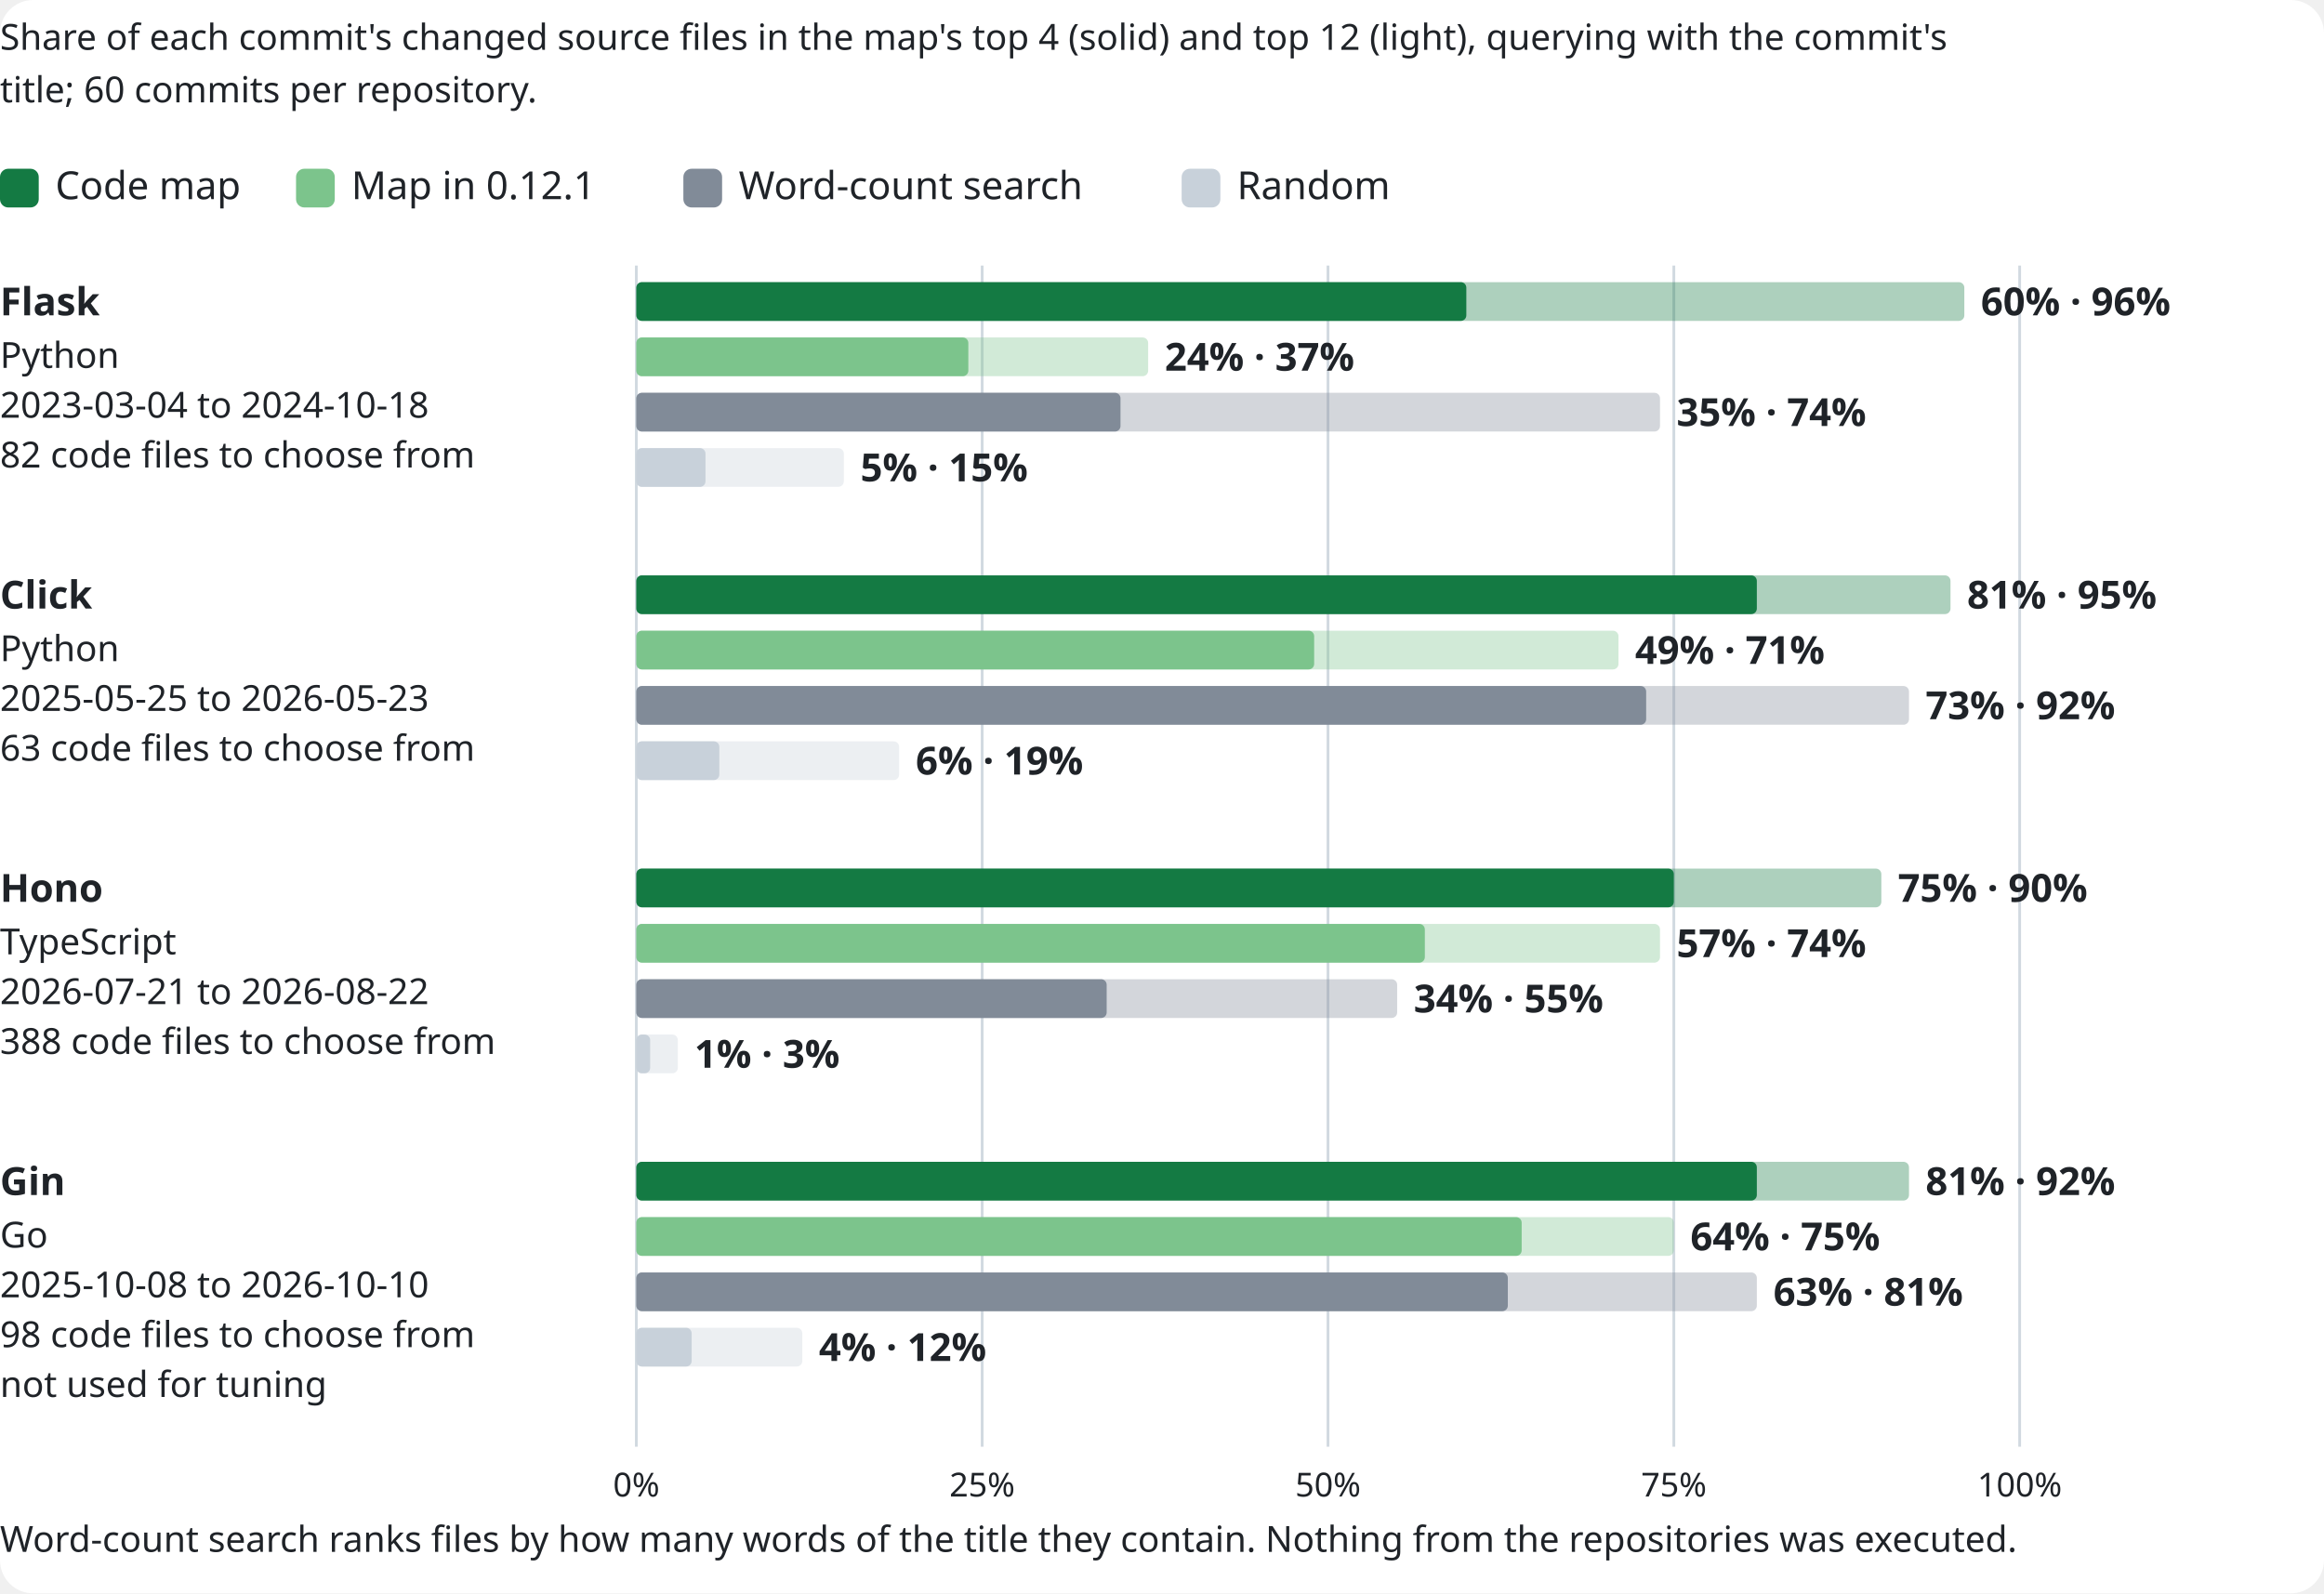
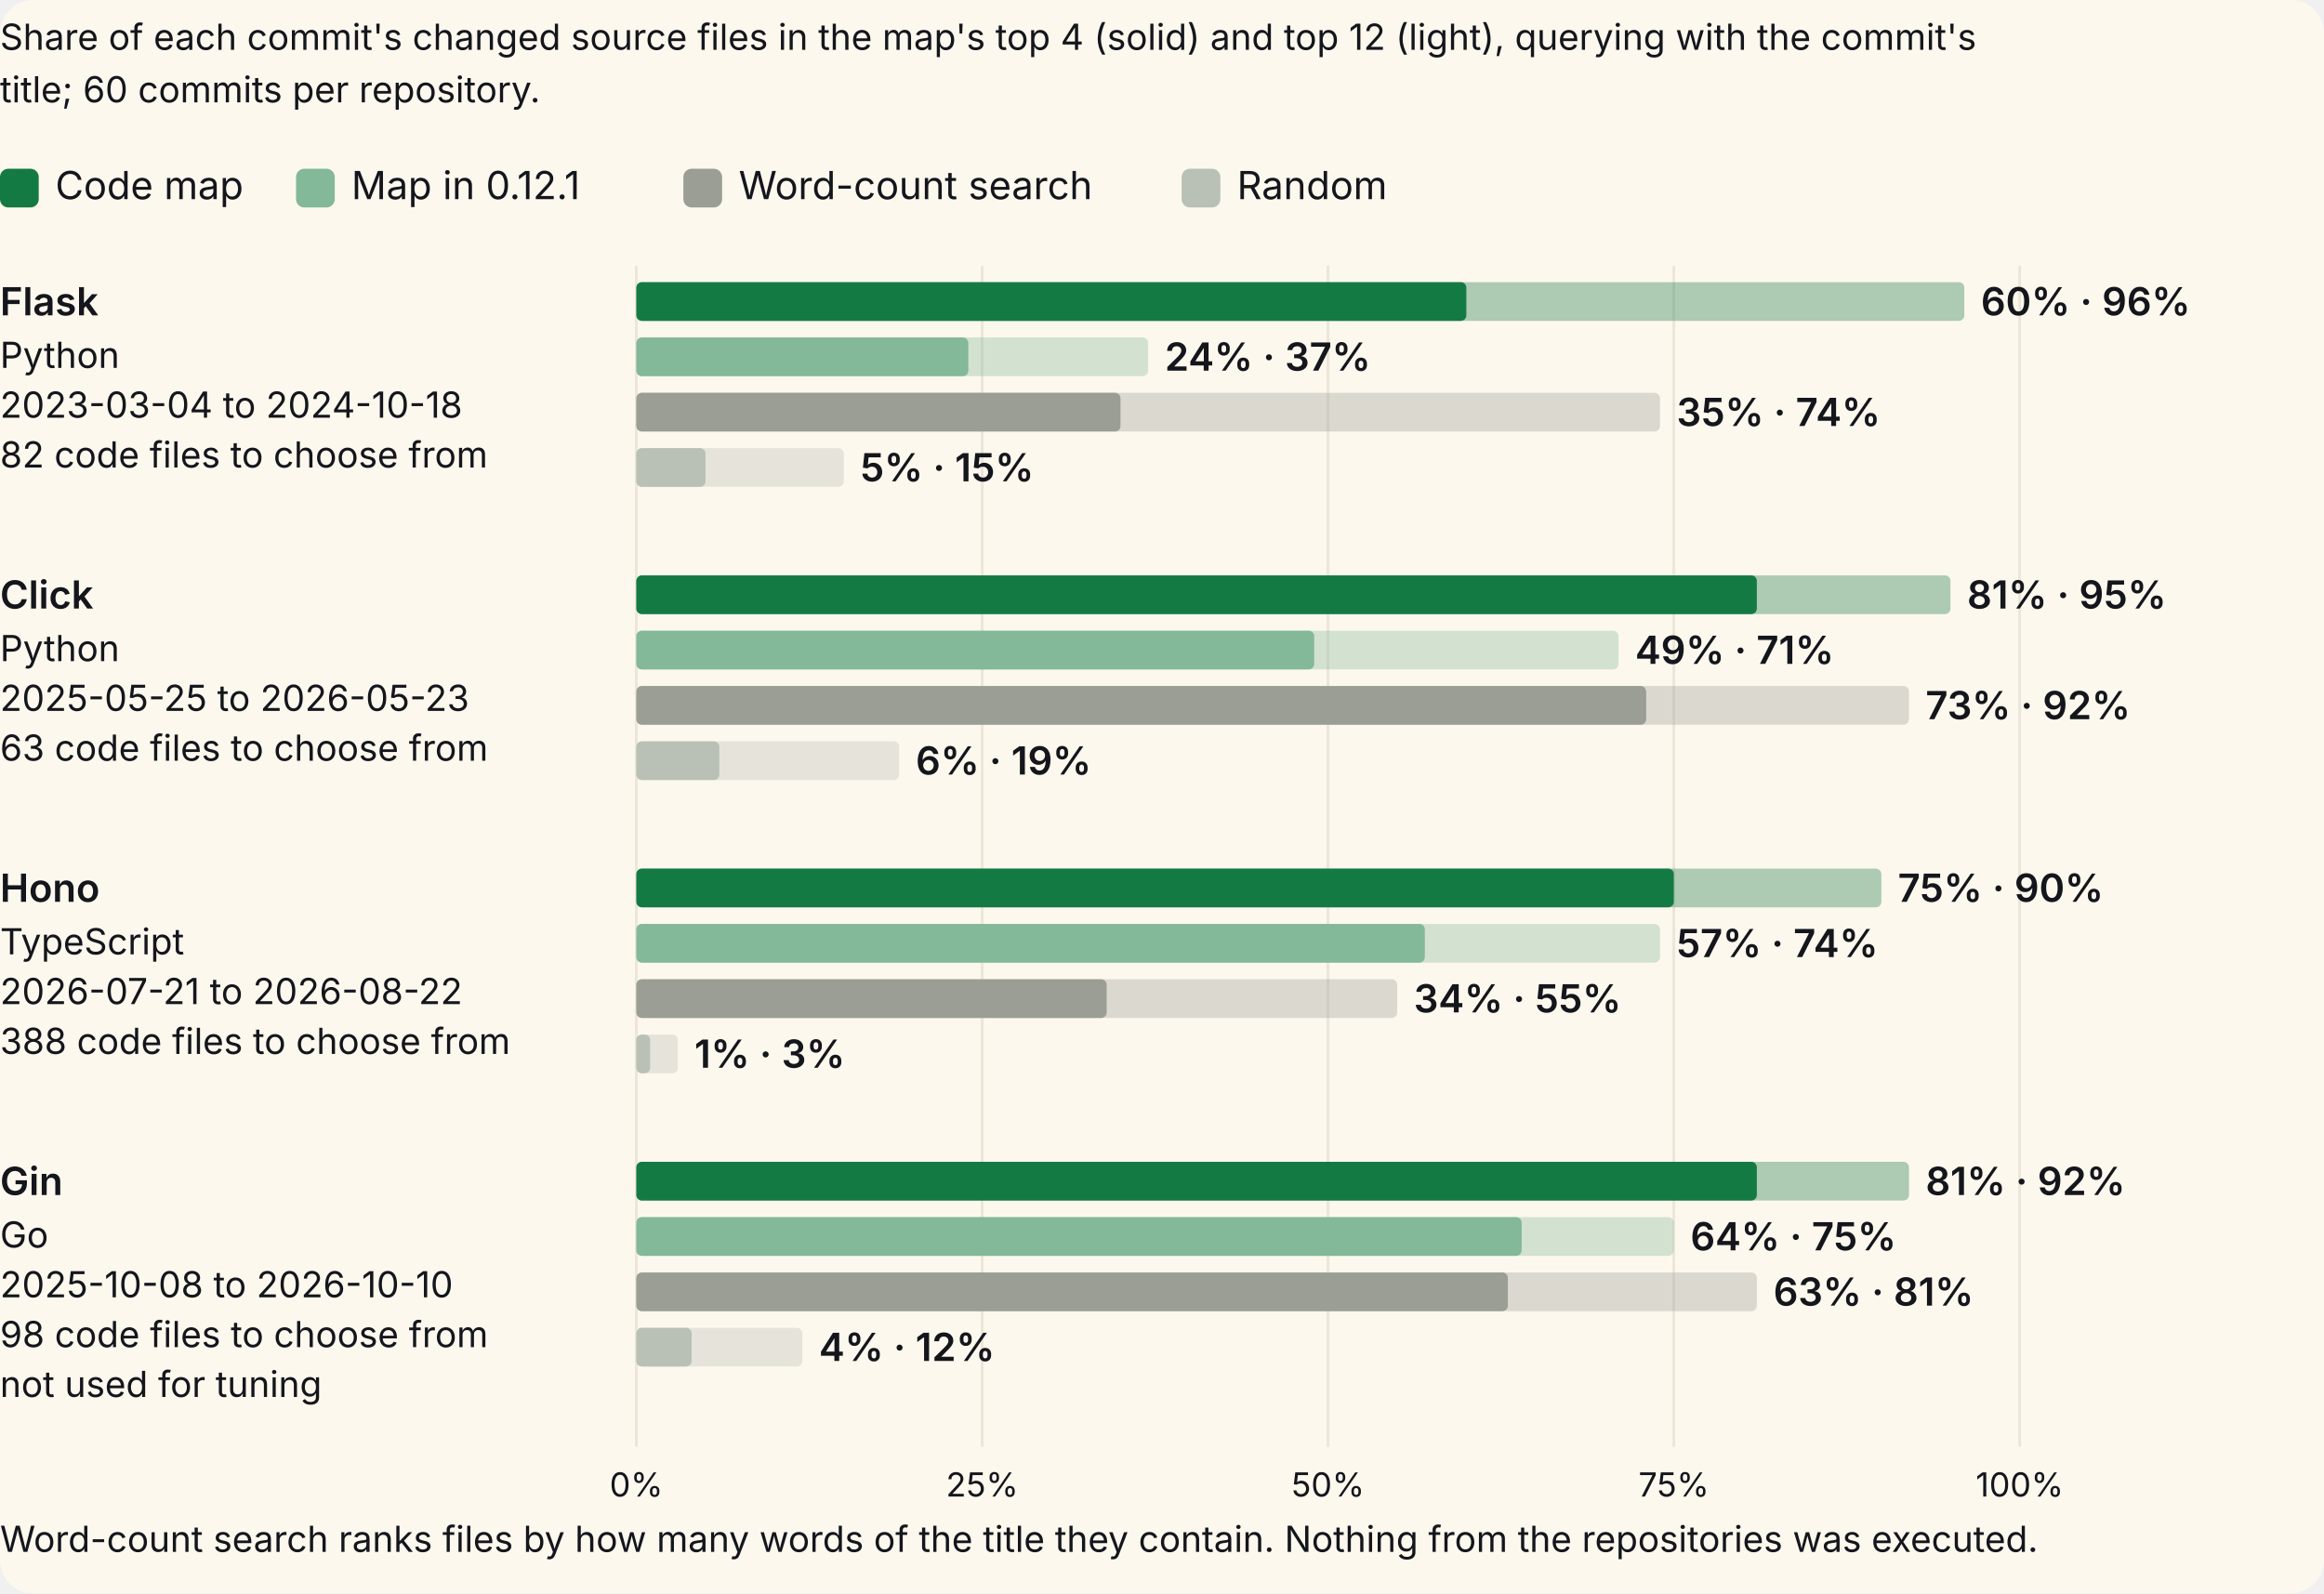
<svg xmlns="http://www.w3.org/2000/svg" width="840" height="576" viewBox="0 0 840 576" role="img" aria-labelledby="title desc">
-   <style>text{font-family:-apple-system,BlinkMacSystemFont,'Segoe UI','Noto Sans',Helvetica,Arial,sans-serif;fill:#1f2328;font-variant-numeric:tabular-nums}.mono{font-family:ui-monospace,SFMono-Regular,'SF Mono',Menlo,Consolas,'Liberation Mono',monospace}</style>
-   <rect width="840" height="576" rx="12" fill="#ffffff" />
-   <line x1="230.0" y1="96.0" x2="230.0" y2="523.0" stroke="#d1d9e0" stroke-width="1" />
-   <text x="230.0" y="541.0" font-size="12" text-anchor="middle" fill="#59636e">0%</text>
-   <line x1="355.0" y1="96.0" x2="355.0" y2="523.0" stroke="#d1d9e0" stroke-width="1" />
-   <text x="355.0" y="541.0" font-size="12" text-anchor="middle" fill="#59636e">25%</text>
-   <line x1="480.0" y1="96.0" x2="480.0" y2="523.0" stroke="#d1d9e0" stroke-width="1" />
-   <text x="480.0" y="541.0" font-size="12" text-anchor="middle" fill="#59636e">50%</text>
-   <line x1="605.0" y1="96.0" x2="605.0" y2="523.0" stroke="#d1d9e0" stroke-width="1" />
-   <text x="605.0" y="541.0" font-size="12" text-anchor="middle" fill="#59636e">75%</text>
-   <line x1="730.0" y1="96.0" x2="730.0" y2="523.0" stroke="#d1d9e0" stroke-width="1" />
-   <text x="730.0" y="541.0" font-size="12" text-anchor="middle" fill="#59636e">100%</text>
-   <text x="0.0" y="18.0" font-size="13" fill="#59636e">Share of each commit's changed source files in the map's top 4 (solid) and top 12 (light), querying with the commit's</text>
-   <text x="0.0" y="37.0" font-size="13" fill="#59636e">title; 60 commits per repository.</text>
+   <style>text{font-family:Inter,system-ui,-apple-system,BlinkMacSystemFont,'Segoe UI','Noto Sans',Helvetica,Arial,sans-serif;fill:#14161c;font-variant-numeric:tabular-nums}.mono{font-family:ui-monospace,SFMono-Regular,'SF Mono',Menlo,Consolas,'Liberation Mono',monospace}</style>
+   <rect width="840" height="576" rx="12" fill="#fdf8ee" />
+   <line x1="230.0" y1="96.0" x2="230.0" y2="523.0" stroke="#ece6d8" stroke-width="1" />
+   <text x="230.0" y="541.0" font-size="12" text-anchor="middle" fill="#6b6f78">0%</text>
+   <line x1="355.0" y1="96.0" x2="355.0" y2="523.0" stroke="#ece6d8" stroke-width="1" />
+   <text x="355.0" y="541.0" font-size="12" text-anchor="middle" fill="#6b6f78">25%</text>
+   <line x1="480.0" y1="96.0" x2="480.0" y2="523.0" stroke="#ece6d8" stroke-width="1" />
+   <text x="480.0" y="541.0" font-size="12" text-anchor="middle" fill="#6b6f78">50%</text>
+   <line x1="605.0" y1="96.0" x2="605.0" y2="523.0" stroke="#ece6d8" stroke-width="1" />
+   <text x="605.0" y="541.0" font-size="12" text-anchor="middle" fill="#6b6f78">75%</text>
+   <line x1="730.0" y1="96.0" x2="730.0" y2="523.0" stroke="#ece6d8" stroke-width="1" />
+   <text x="730.0" y="541.0" font-size="12" text-anchor="middle" fill="#6b6f78">100%</text>
+   <text x="0.0" y="18.0" font-size="13" fill="#6b6f78">Share of each commit's changed source files in the map's top 4 (solid) and top 12 (light), querying with the commit's</text>
+   <text x="0.0" y="37.0" font-size="13" fill="#6b6f78">title; 60 commits per repository.</text>
  <rect x="0.0" y="61.0" width="14.0" height="14.0" rx="3" fill="#147a43" />
-   <text x="20.0" y="72.0" font-size="14" fill="#59636e">Code map</text>
-   <rect x="107.0" y="61.0" width="14.0" height="14.0" rx="3" fill="#7cc48c" />
-   <text x="127.0" y="72.0" font-size="14" fill="#59636e">Map in 0.12.1</text>
-   <rect x="247.0" y="61.0" width="14.0" height="14.0" rx="3" fill="#818b98" />
-   <text x="267.0" y="72.0" font-size="14" fill="#59636e">Word-count search</text>
-   <rect x="427.1" y="61.0" width="14.0" height="14.0" rx="3" fill="#c8d1da" />
-   <text x="447.1" y="72.0" font-size="14" fill="#59636e">Random</text>
+   <text x="20.0" y="72.0" font-size="14" fill="#6b6f78">Code map</text>
+   <rect x="107.0" y="61.0" width="14.0" height="14.0" rx="3" fill="#83b899" />
+   <text x="127.0" y="72.0" font-size="14" fill="#6b6f78">Map in 0.12.1</text>
+   <rect x="247.0" y="61.0" width="14.0" height="14.0" rx="3" fill="#9a9e95" />
+   <text x="267.0" y="72.0" font-size="14" fill="#6b6f78">Word-count search</text>
+   <rect x="427.1" y="61.0" width="14.0" height="14.0" rx="3" fill="#b9c1b6" />
+   <text x="447.1" y="72.0" font-size="14" fill="#6b6f78">Random</text>
  <text x="0.0" y="114.0" font-size="14" font-weight="600">Flask</text>
-   <text x="0.0" y="133.0" font-size="13" fill="#59636e">Python</text>
-   <text x="0.0" y="151.0" font-size="13" fill="#59636e">2023-03-04 to 2024-10-18</text>
-   <text x="0.0" y="169.0" font-size="13" fill="#59636e">82 code files to choose from</text>
+   <text x="0.0" y="133.0" font-size="13" fill="#6b6f78">Python</text>
+   <text x="0.0" y="151.0" font-size="13" fill="#6b6f78">2023-03-04 to 2024-10-18</text>
+   <text x="0.0" y="169.0" font-size="13" fill="#6b6f78">82 code files to choose from</text>
  <rect x="230.0" y="102.0" width="480.0" height="14.0" rx="2" fill="#147a43" fill-opacity="0.35" />
  <rect x="230.0" y="102.0" width="300.0" height="14.0" rx="2" fill="#147a43" />
  <text x="716.0" y="114.0" font-size="14" font-weight="600">60% · 96%</text>
-   <rect x="230.0" y="122.0" width="185.0" height="14.0" rx="2" fill="#7cc48c" fill-opacity="0.35" />
-   <rect x="230.0" y="122.0" width="120.0" height="14.0" rx="2" fill="#7cc48c" />
+   <rect x="230.0" y="122.0" width="185.0" height="14.0" rx="2" fill="#83b899" fill-opacity="0.35" />
+   <rect x="230.0" y="122.0" width="120.0" height="14.0" rx="2" fill="#83b899" />
  <text x="421.0" y="134.0" font-size="14" font-weight="600">24% · 37%</text>
-   <rect x="230.0" y="142.0" width="370.0" height="14.0" rx="2" fill="#818b98" fill-opacity="0.35" />
-   <rect x="230.0" y="142.0" width="175.0" height="14.0" rx="2" fill="#818b98" />
+   <rect x="230.0" y="142.0" width="370.0" height="14.0" rx="2" fill="#9a9e95" fill-opacity="0.35" />
+   <rect x="230.0" y="142.0" width="175.0" height="14.0" rx="2" fill="#9a9e95" />
  <text x="606.0" y="154.0" font-size="14" font-weight="600">35% · 74%</text>
-   <rect x="230.0" y="162.0" width="75.0" height="14.0" rx="2" fill="#c8d1da" fill-opacity="0.35" />
-   <rect x="230.0" y="162.0" width="25.0" height="14.0" rx="2" fill="#c8d1da" />
+   <rect x="230.0" y="162.0" width="75.0" height="14.0" rx="2" fill="#b9c1b6" fill-opacity="0.35" />
+   <rect x="230.0" y="162.0" width="25.0" height="14.0" rx="2" fill="#b9c1b6" />
  <text x="311.0" y="174.0" font-size="14" font-weight="600">5% · 15%</text>
  <text x="0.0" y="220.0" font-size="14" font-weight="600">Click</text>
-   <text x="0.0" y="239.0" font-size="13" fill="#59636e">Python</text>
-   <text x="0.0" y="257.0" font-size="13" fill="#59636e">2025-05-25 to 2026-05-23</text>
-   <text x="0.0" y="275.0" font-size="13" fill="#59636e">63 code files to choose from</text>
+   <text x="0.0" y="239.0" font-size="13" fill="#6b6f78">Python</text>
+   <text x="0.0" y="257.0" font-size="13" fill="#6b6f78">2025-05-25 to 2026-05-23</text>
+   <text x="0.0" y="275.0" font-size="13" fill="#6b6f78">63 code files to choose from</text>
  <rect x="230.0" y="208.0" width="475.0" height="14.0" rx="2" fill="#147a43" fill-opacity="0.35" />
  <rect x="230.0" y="208.0" width="405.0" height="14.0" rx="2" fill="#147a43" />
  <text x="711.0" y="220.0" font-size="14" font-weight="600">81% · 95%</text>
-   <rect x="230.0" y="228.0" width="355.0" height="14.0" rx="2" fill="#7cc48c" fill-opacity="0.35" />
-   <rect x="230.0" y="228.0" width="245.0" height="14.0" rx="2" fill="#7cc48c" />
+   <rect x="230.0" y="228.0" width="355.0" height="14.0" rx="2" fill="#83b899" fill-opacity="0.35" />
+   <rect x="230.0" y="228.0" width="245.0" height="14.0" rx="2" fill="#83b899" />
  <text x="591.0" y="240.0" font-size="14" font-weight="600">49% · 71%</text>
-   <rect x="230.0" y="248.0" width="460.0" height="14.0" rx="2" fill="#818b98" fill-opacity="0.35" />
-   <rect x="230.0" y="248.0" width="365.0" height="14.0" rx="2" fill="#818b98" />
+   <rect x="230.0" y="248.0" width="460.0" height="14.0" rx="2" fill="#9a9e95" fill-opacity="0.35" />
+   <rect x="230.0" y="248.0" width="365.0" height="14.0" rx="2" fill="#9a9e95" />
  <text x="696.0" y="260.0" font-size="14" font-weight="600">73% · 92%</text>
-   <rect x="230.0" y="268.0" width="95.0" height="14.0" rx="2" fill="#c8d1da" fill-opacity="0.35" />
-   <rect x="230.0" y="268.0" width="30.0" height="14.0" rx="2" fill="#c8d1da" />
+   <rect x="230.0" y="268.0" width="95.0" height="14.0" rx="2" fill="#b9c1b6" fill-opacity="0.35" />
+   <rect x="230.0" y="268.0" width="30.0" height="14.0" rx="2" fill="#b9c1b6" />
  <text x="331.0" y="280.0" font-size="14" font-weight="600">6% · 19%</text>
  <text x="0.0" y="326.0" font-size="14" font-weight="600">Hono</text>
-   <text x="0.0" y="345.0" font-size="13" fill="#59636e">TypeScript</text>
-   <text x="0.0" y="363.0" font-size="13" fill="#59636e">2026-07-21 to 2026-08-22</text>
-   <text x="0.0" y="381.0" font-size="13" fill="#59636e">388 code files to choose from</text>
+   <text x="0.0" y="345.0" font-size="13" fill="#6b6f78">TypeScript</text>
+   <text x="0.0" y="363.0" font-size="13" fill="#6b6f78">2026-07-21 to 2026-08-22</text>
+   <text x="0.0" y="381.0" font-size="13" fill="#6b6f78">388 code files to choose from</text>
  <rect x="230.0" y="314.0" width="450.0" height="14.0" rx="2" fill="#147a43" fill-opacity="0.35" />
  <rect x="230.0" y="314.0" width="375.0" height="14.0" rx="2" fill="#147a43" />
  <text x="686.0" y="326.0" font-size="14" font-weight="600">75% · 90%</text>
-   <rect x="230.0" y="334.0" width="370.0" height="14.0" rx="2" fill="#7cc48c" fill-opacity="0.35" />
-   <rect x="230.0" y="334.0" width="285.0" height="14.0" rx="2" fill="#7cc48c" />
+   <rect x="230.0" y="334.0" width="370.0" height="14.0" rx="2" fill="#83b899" fill-opacity="0.35" />
+   <rect x="230.0" y="334.0" width="285.0" height="14.0" rx="2" fill="#83b899" />
  <text x="606.0" y="346.0" font-size="14" font-weight="600">57% · 74%</text>
-   <rect x="230.0" y="354.0" width="275.0" height="14.0" rx="2" fill="#818b98" fill-opacity="0.35" />
-   <rect x="230.0" y="354.0" width="170.0" height="14.0" rx="2" fill="#818b98" />
+   <rect x="230.0" y="354.0" width="275.0" height="14.0" rx="2" fill="#9a9e95" fill-opacity="0.35" />
+   <rect x="230.0" y="354.0" width="170.0" height="14.0" rx="2" fill="#9a9e95" />
  <text x="511.0" y="366.0" font-size="14" font-weight="600">34% · 55%</text>
-   <rect x="230.0" y="374.0" width="15.0" height="14.0" rx="2" fill="#c8d1da" fill-opacity="0.35" />
-   <rect x="230.0" y="374.0" width="5.0" height="14.0" rx="2" fill="#c8d1da" />
+   <rect x="230.0" y="374.0" width="15.0" height="14.0" rx="2" fill="#b9c1b6" fill-opacity="0.35" />
+   <rect x="230.0" y="374.0" width="5.0" height="14.0" rx="2" fill="#b9c1b6" />
  <text x="251.0" y="386.0" font-size="14" font-weight="600">1% · 3%</text>
  <text x="0.0" y="432.0" font-size="14" font-weight="600">Gin</text>
-   <text x="0.0" y="451.0" font-size="13" fill="#59636e">Go</text>
-   <text x="0.0" y="469.0" font-size="13" fill="#59636e">2025-10-08 to 2026-10-10</text>
-   <text x="0.0" y="487.0" font-size="13" fill="#59636e">98 code files to choose from</text>
-   <text x="0.0" y="505.0" font-size="13" fill="#59636e">not used for tuning</text>
+   <text x="0.0" y="451.0" font-size="13" fill="#6b6f78">Go</text>
+   <text x="0.0" y="469.0" font-size="13" fill="#6b6f78">2025-10-08 to 2026-10-10</text>
+   <text x="0.0" y="487.0" font-size="13" fill="#6b6f78">98 code files to choose from</text>
+   <text x="0.0" y="505.0" font-size="13" fill="#6b6f78">not used for tuning</text>
  <rect x="230.0" y="420.0" width="460.0" height="14.0" rx="2" fill="#147a43" fill-opacity="0.35" />
  <rect x="230.0" y="420.0" width="405.0" height="14.0" rx="2" fill="#147a43" />
  <text x="696.0" y="432.0" font-size="14" font-weight="600">81% · 92%</text>
-   <rect x="230.0" y="440.0" width="375.0" height="14.0" rx="2" fill="#7cc48c" fill-opacity="0.35" />
-   <rect x="230.0" y="440.0" width="320.0" height="14.0" rx="2" fill="#7cc48c" />
+   <rect x="230.0" y="440.0" width="375.0" height="14.0" rx="2" fill="#83b899" fill-opacity="0.35" />
+   <rect x="230.0" y="440.0" width="320.0" height="14.0" rx="2" fill="#83b899" />
  <text x="611.0" y="452.0" font-size="14" font-weight="600">64% · 75%</text>
-   <rect x="230.0" y="460.0" width="405.0" height="14.0" rx="2" fill="#818b98" fill-opacity="0.35" />
-   <rect x="230.0" y="460.0" width="315.0" height="14.0" rx="2" fill="#818b98" />
+   <rect x="230.0" y="460.0" width="405.0" height="14.0" rx="2" fill="#9a9e95" fill-opacity="0.35" />
+   <rect x="230.0" y="460.0" width="315.0" height="14.0" rx="2" fill="#9a9e95" />
  <text x="641.0" y="472.0" font-size="14" font-weight="600">63% · 81%</text>
-   <rect x="230.0" y="480.0" width="60.0" height="14.0" rx="2" fill="#c8d1da" fill-opacity="0.35" />
-   <rect x="230.0" y="480.0" width="20.0" height="14.0" rx="2" fill="#c8d1da" />
+   <rect x="230.0" y="480.0" width="60.0" height="14.0" rx="2" fill="#b9c1b6" fill-opacity="0.35" />
+   <rect x="230.0" y="480.0" width="20.0" height="14.0" rx="2" fill="#b9c1b6" />
  <text x="296.0" y="492.0" font-size="14" font-weight="600">4% · 12%</text>
-   <text x="0.0" y="561.0" font-size="13" fill="#59636e">Word-count search ranks files by how many words of the title they contain. Nothing from the repositories was executed.</text>
+   <text x="0.0" y="561.0" font-size="13" fill="#6b6f78">Word-count search ranks files by how many words of the title they contain. Nothing from the repositories was executed.</text>
</svg>
